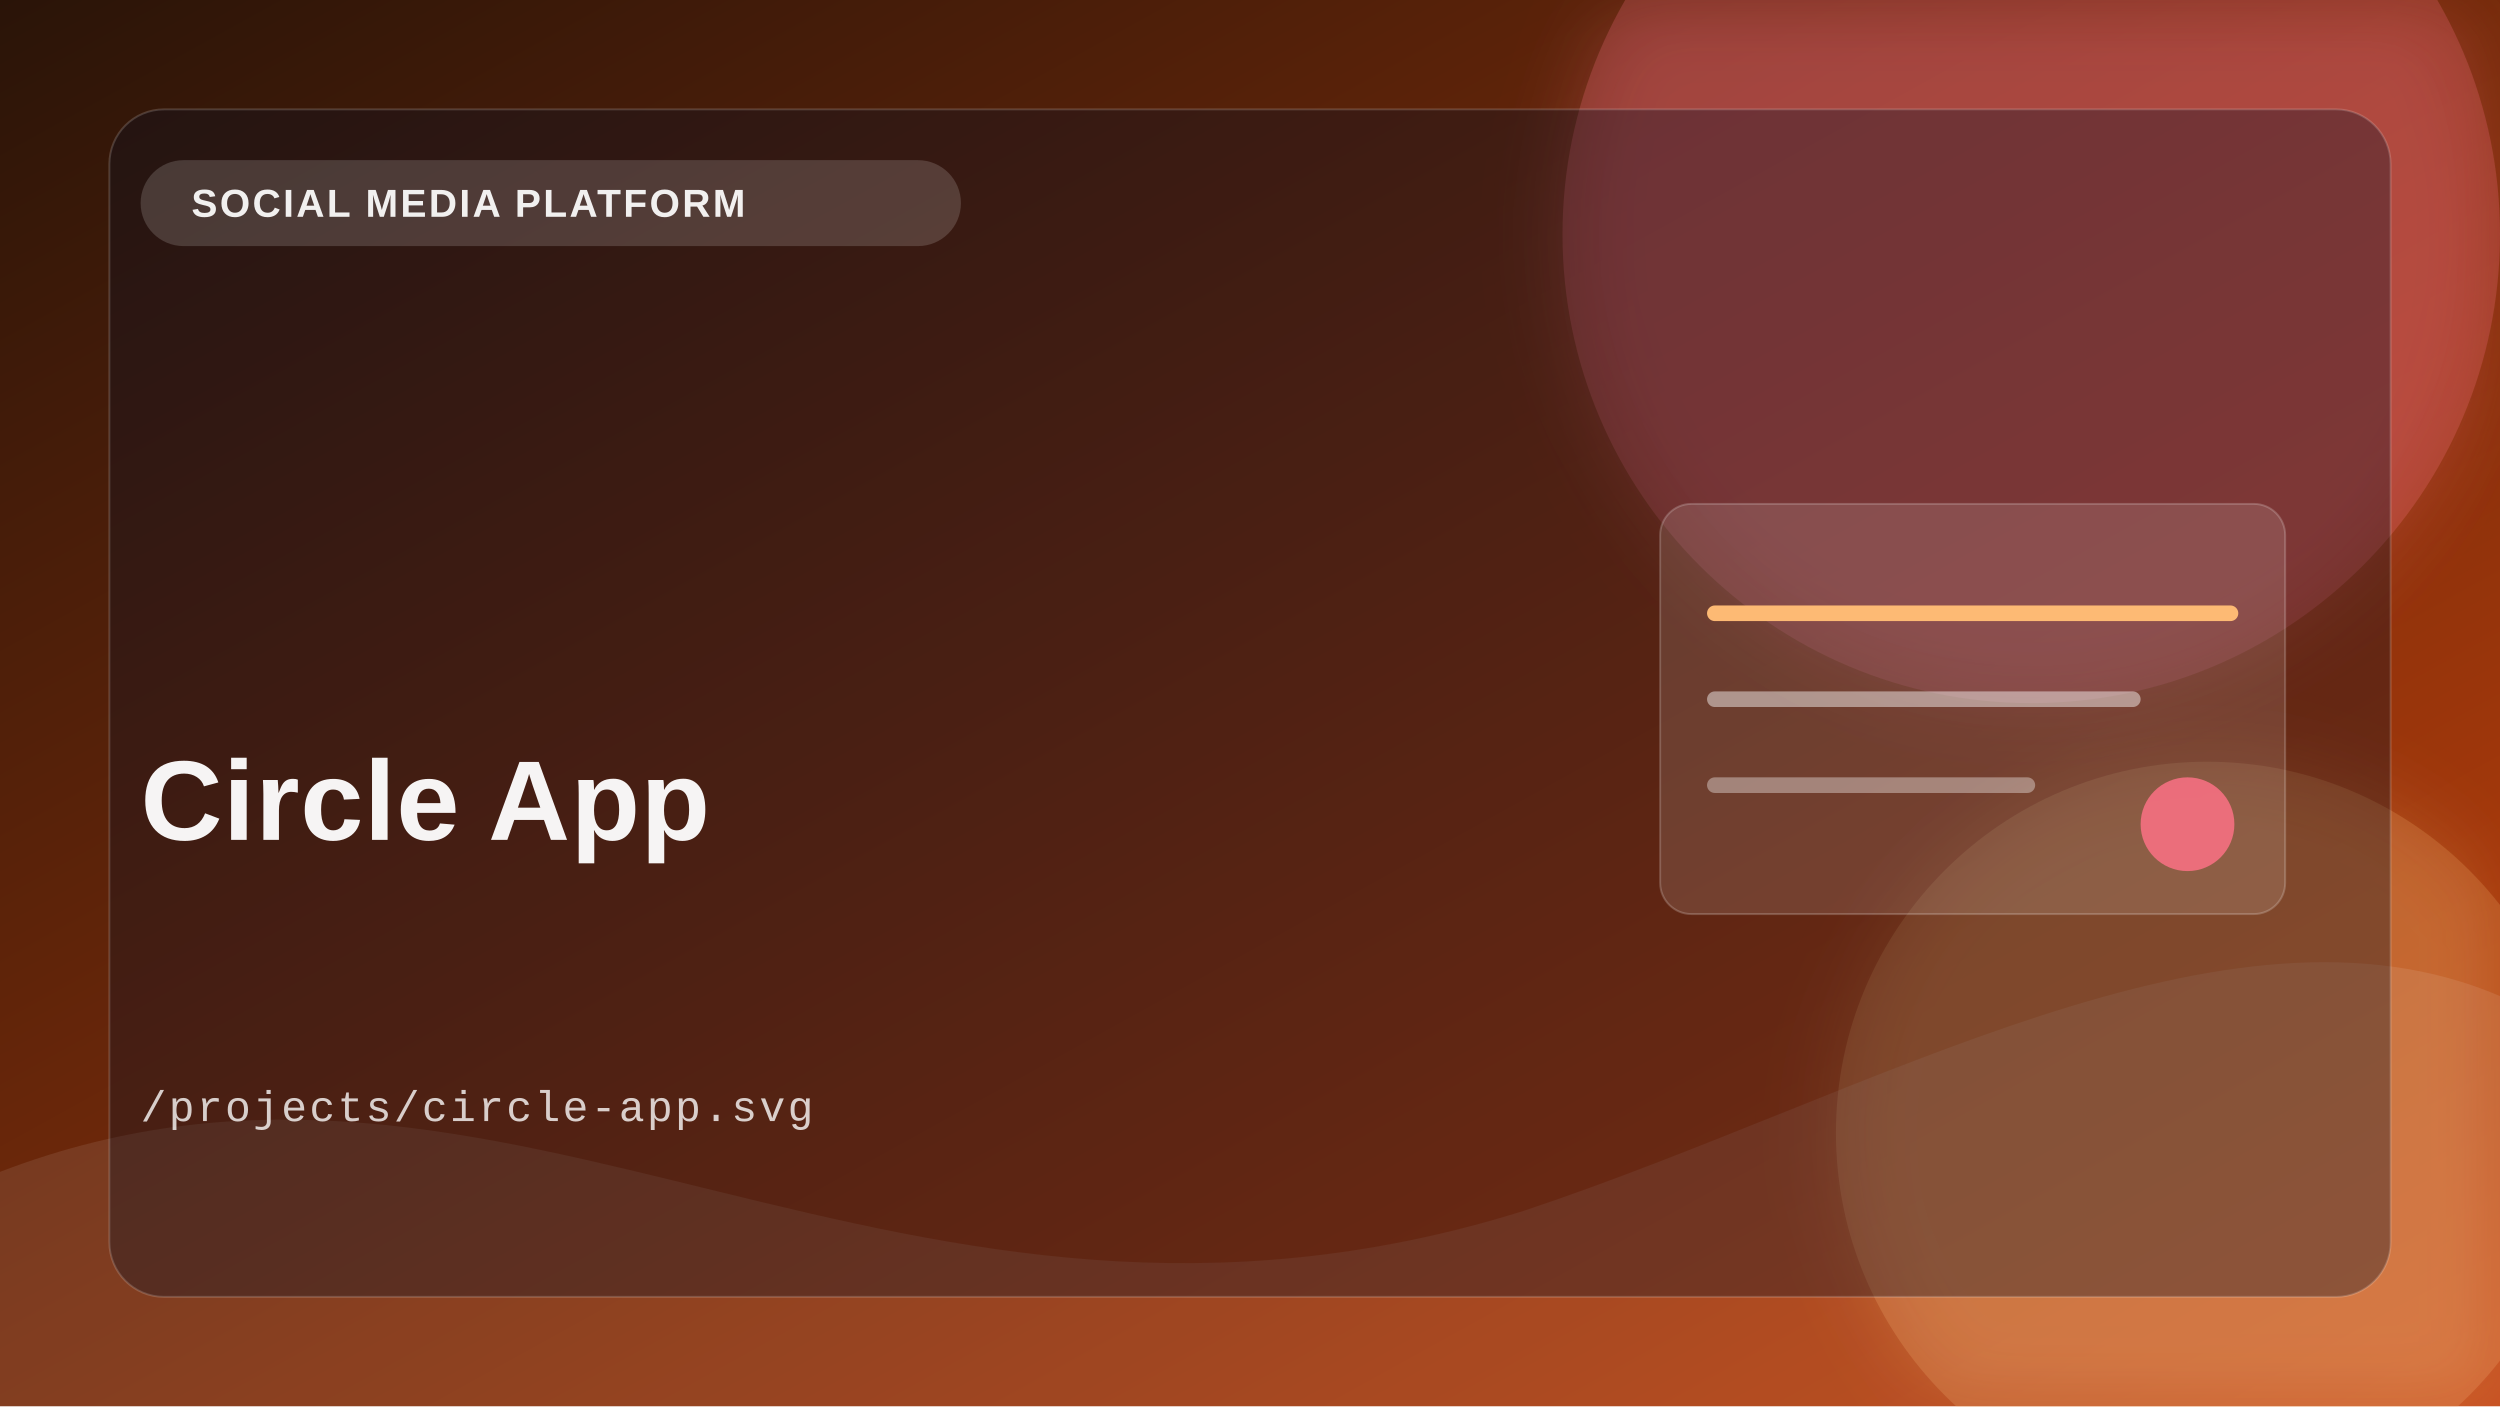
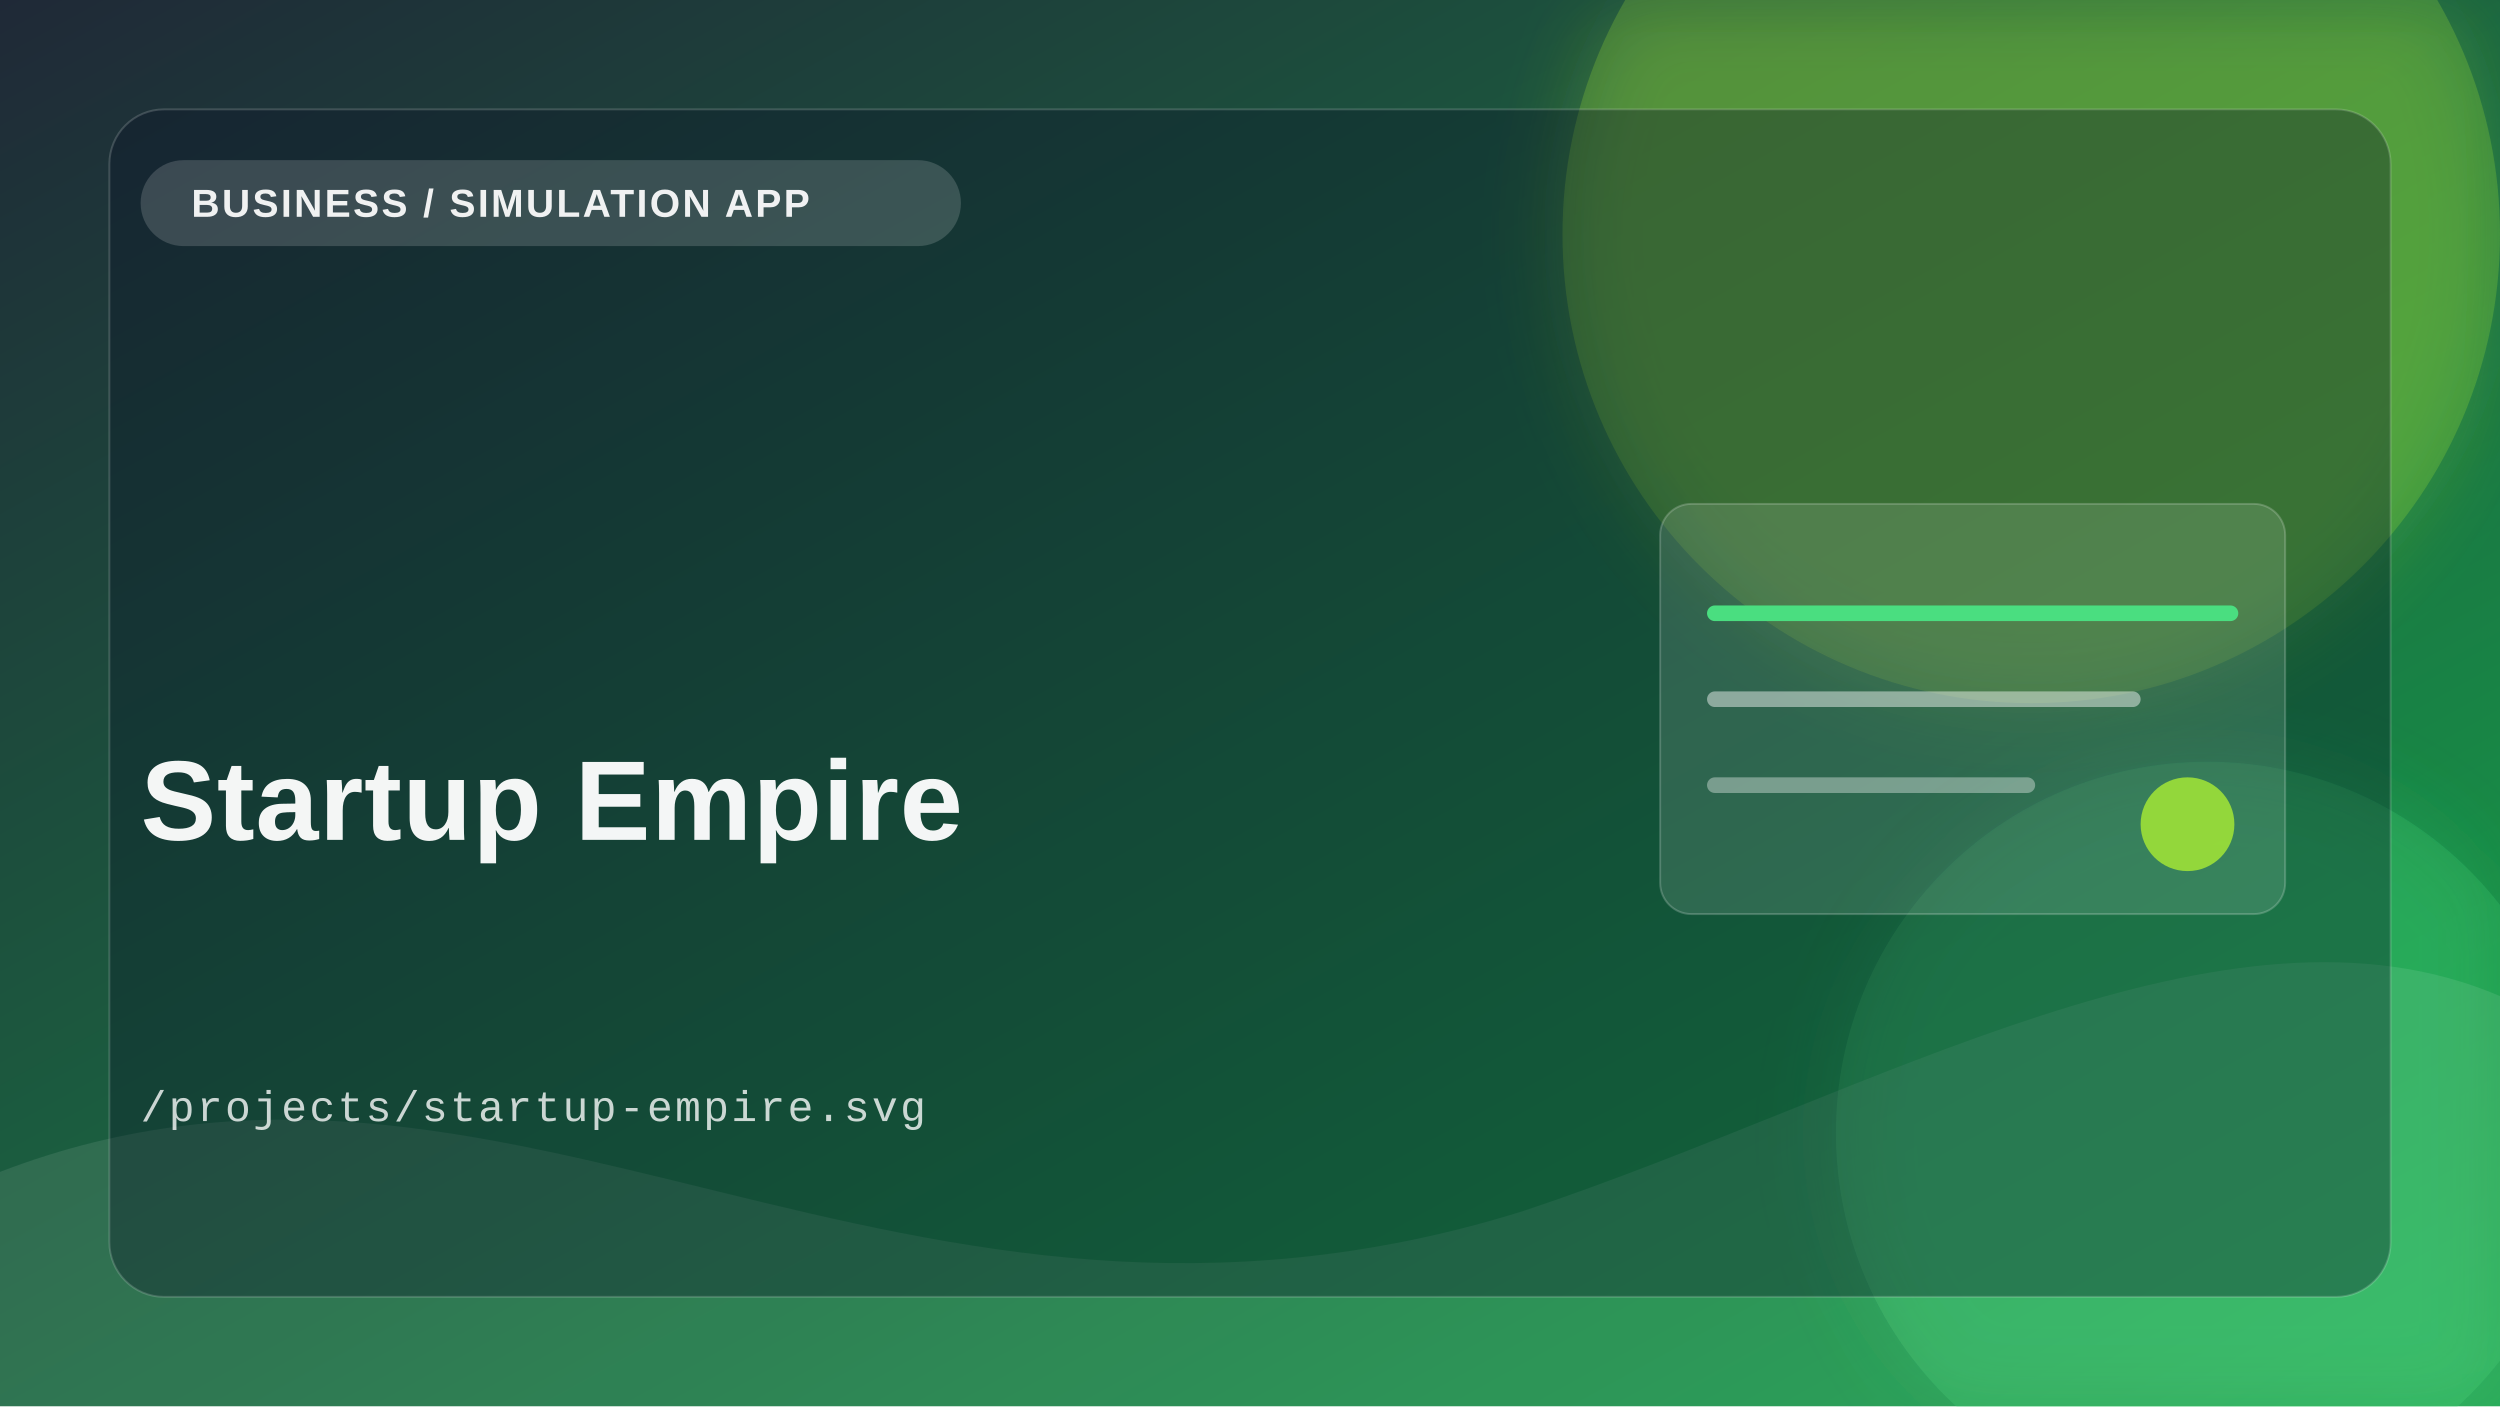
<svg xmlns="http://www.w3.org/2000/svg" width="1280" height="720" viewBox="0 0 1280 720" role="img" aria-labelledby="title desc">
  <defs>
    <linearGradient id="bg" x1="0" y1="0" x2="1" y2="1">
-       <stop offset="0%" stop-color="#2A1408" />
-       <stop offset="100%" stop-color="#C2410C" />
+       <stop offset="0%" stop-color="#1F2937" />
+       <stop offset="100%" stop-color="#16A34A" />
    </linearGradient>
    <filter id="softGlow" x="-30%" y="-30%" width="160%" height="160%">
      <feGaussianBlur stdDeviation="20" result="blur" />
      <feMerge>
        <feMergeNode in="blur" />
        <feMergeNode in="SourceGraphic" />
      </feMerge>
    </filter>
  </defs>
  <rect width="1280" height="720" fill="url(#bg)" />
-   <circle cx="1040" cy="120" r="240" fill="#FB7185" fill-opacity="0.24" filter="url(#softGlow)" />
-   <circle cx="1130" cy="580" r="190" fill="#FDBA74" fill-opacity="0.2" filter="url(#softGlow)" />
+   <circle cx="1040" cy="120" r="240" fill="#A3E635" fill-opacity="0.24" filter="url(#softGlow)" />
+   <circle cx="1130" cy="580" r="190" fill="#4ADE80" fill-opacity="0.2" filter="url(#softGlow)" />
  <path d="M0 600 C260 500 460 720 780 620 C960 560 1140 450 1280 510 L1280 720 L0 720 Z" fill="rgba(255,255,255,0.09)" />
  <rect x="56" y="56" width="1168" height="608" rx="28" fill="rgba(8,15,36,0.34)" stroke="rgba(255,255,255,0.17)" />
  <rect x="72" y="82" width="420" height="44" rx="22" fill="rgba(255,255,255,0.16)" />
-   <text x="98" y="111" fill="rgba(255,255,255,0.92)" font-size="20" font-family="Segoe UI, Arial, sans-serif" font-weight="600" letter-spacing="1.2">SOCIAL MEDIA PLATFORM</text>
-   <text x="72" y="430" fill="rgba(255,255,255,0.95)" font-size="58" font-family="Segoe UI, Arial, sans-serif" font-weight="700" letter-spacing="0.4">Circle App</text>
-   <text x="72" y="574" fill="rgba(255,255,255,0.78)" font-size="22" font-family="Consolas, 'Courier New', monospace" letter-spacing="1.2">/projects/circle-app.svg</text>
+   <text x="98" y="111" fill="rgba(255,255,255,0.92)" font-size="20" font-family="Segoe UI, Arial, sans-serif" font-weight="600" letter-spacing="1.2">BUSINESS / SIMULATION APP</text>
+   <text x="72" y="430" fill="rgba(255,255,255,0.95)" font-size="58" font-family="Segoe UI, Arial, sans-serif" font-weight="700" letter-spacing="0.4">Startup Empire</text>
+   <text x="72" y="574" fill="rgba(255,255,255,0.78)" font-size="22" font-family="Consolas, 'Courier New', monospace" letter-spacing="1.2">/projects/startup-empire.svg</text>
  <g transform="translate(850 258)">
    <rect x="0" y="0" width="320" height="210" rx="16" fill="rgba(255,255,255,0.12)" stroke="rgba(255,255,255,0.2)" />
-     <path d="M28 56 H292" stroke="#FDBA74" stroke-width="8" stroke-linecap="round" />
+     <path d="M28 56 H292" stroke="#4ADE80" stroke-width="8" stroke-linecap="round" />
    <path d="M28 100 H242" stroke="rgba(255,255,255,0.45)" stroke-width="8" stroke-linecap="round" />
    <path d="M28 144 H188" stroke="rgba(255,255,255,0.36)" stroke-width="8" stroke-linecap="round" />
-     <circle cx="270" cy="164" r="24" fill="#FB7185" fill-opacity="0.85" />
+     <circle cx="270" cy="164" r="24" fill="#A3E635" fill-opacity="0.85" />
  </g>
</svg>
